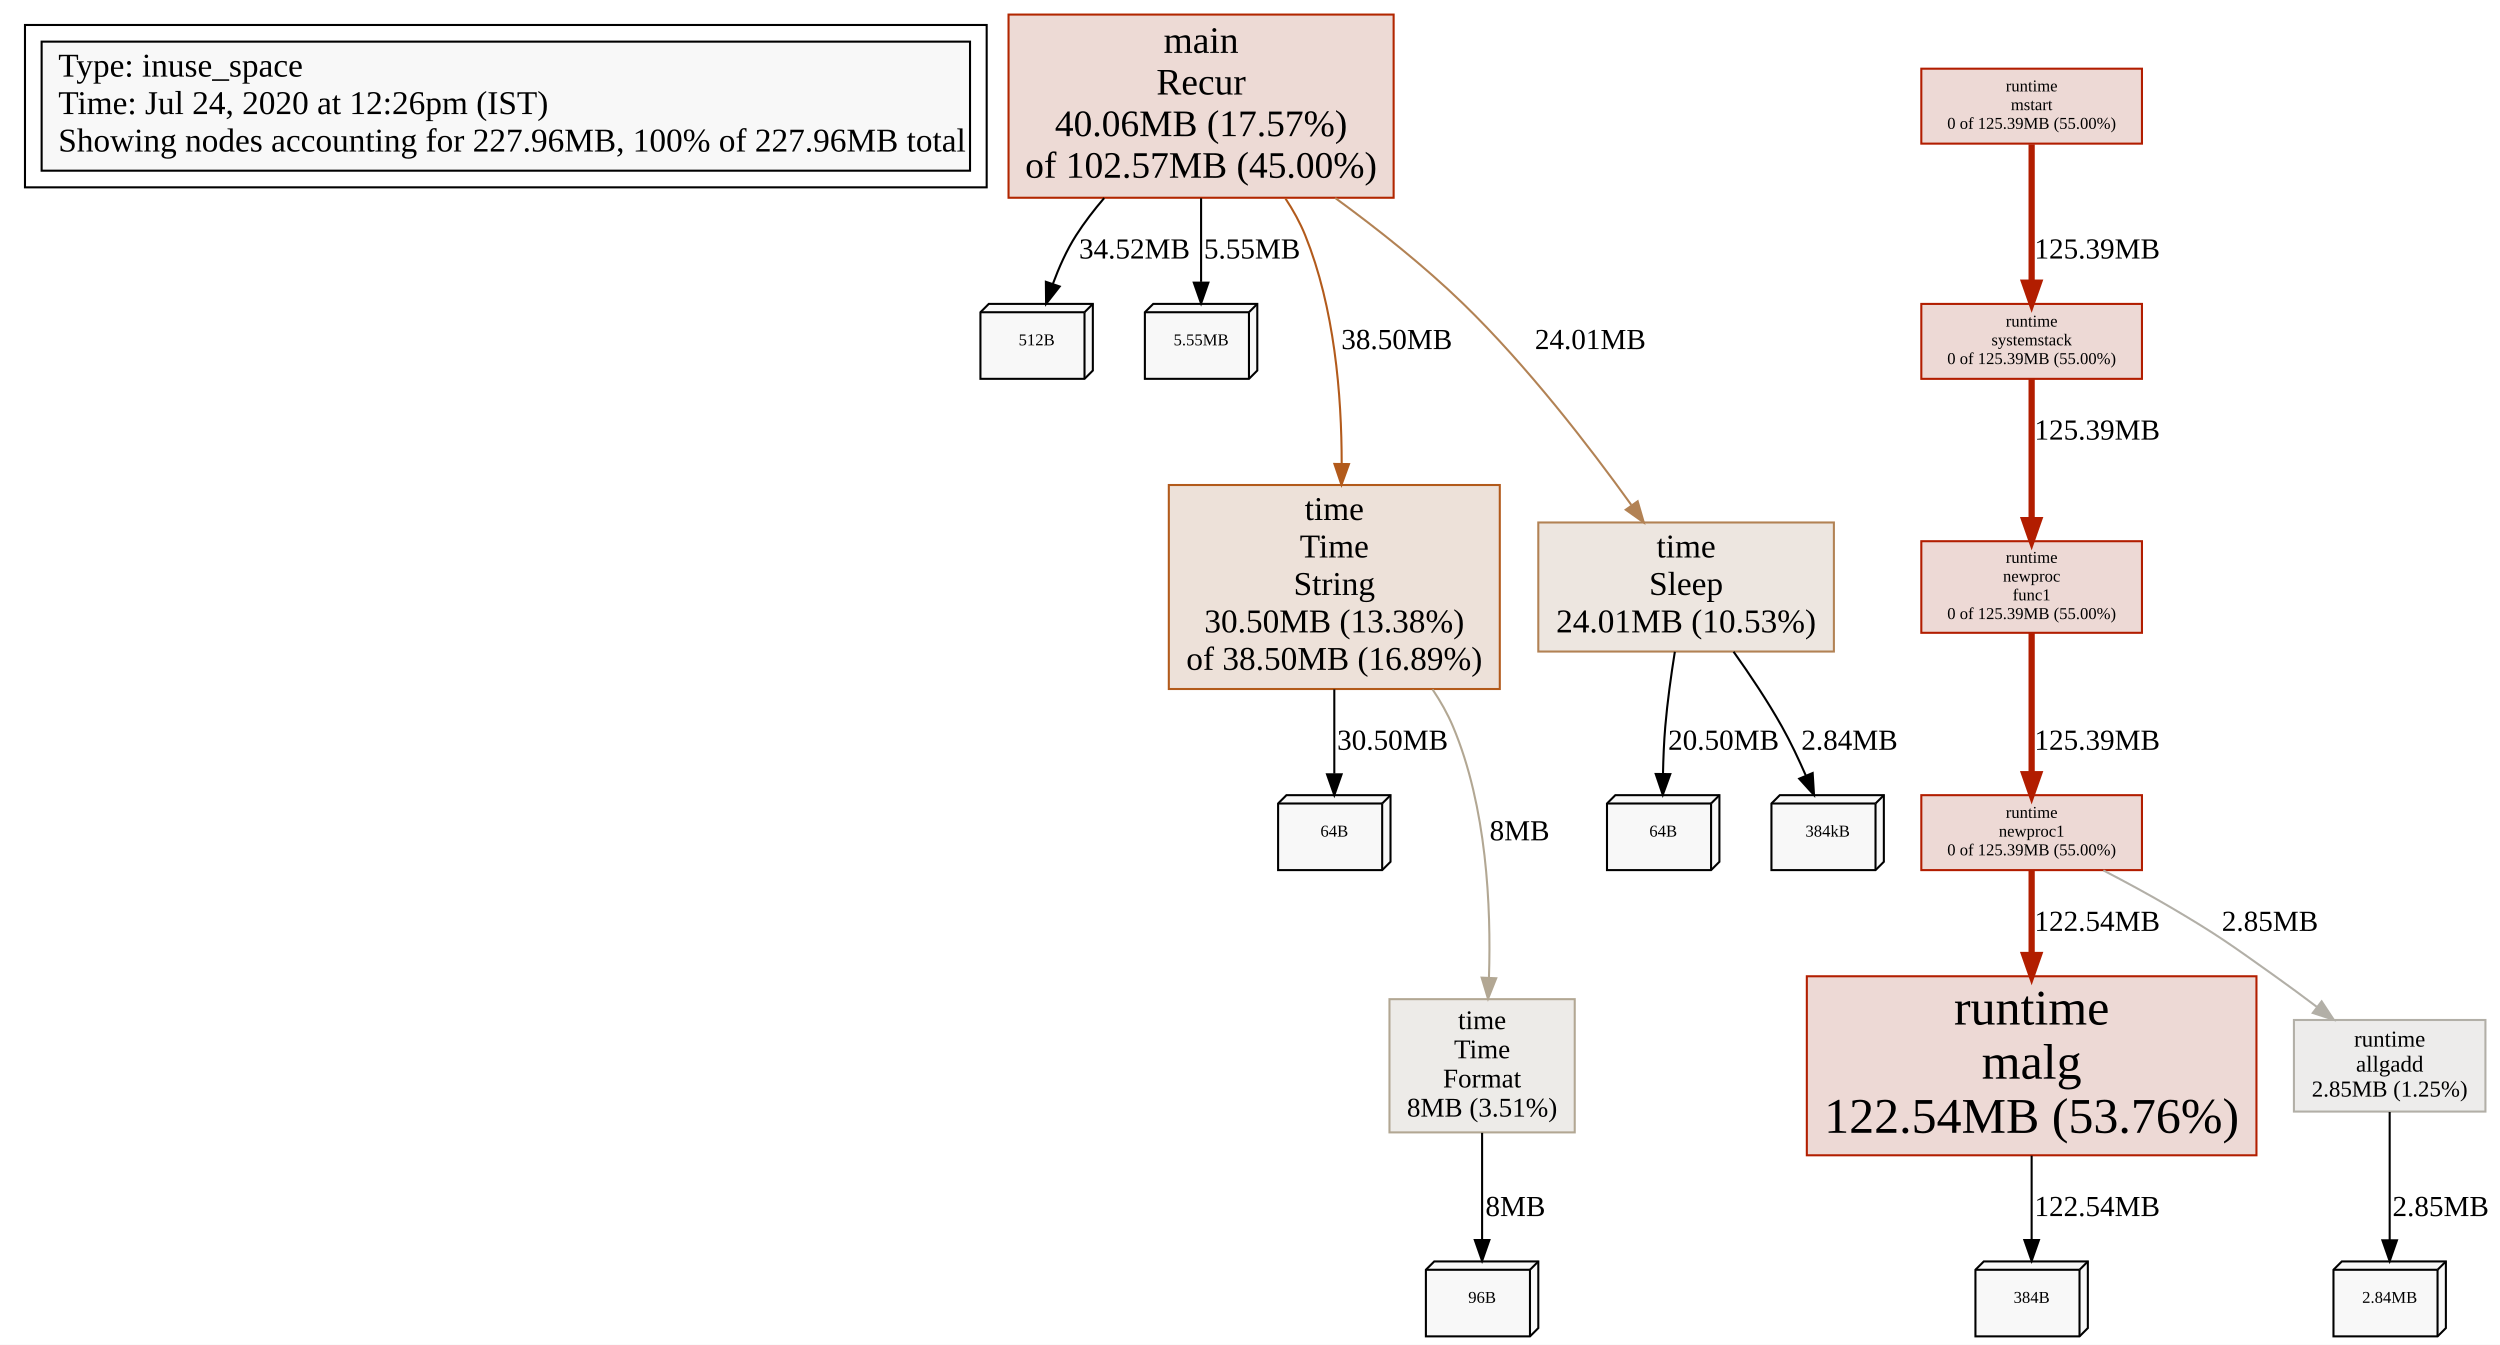
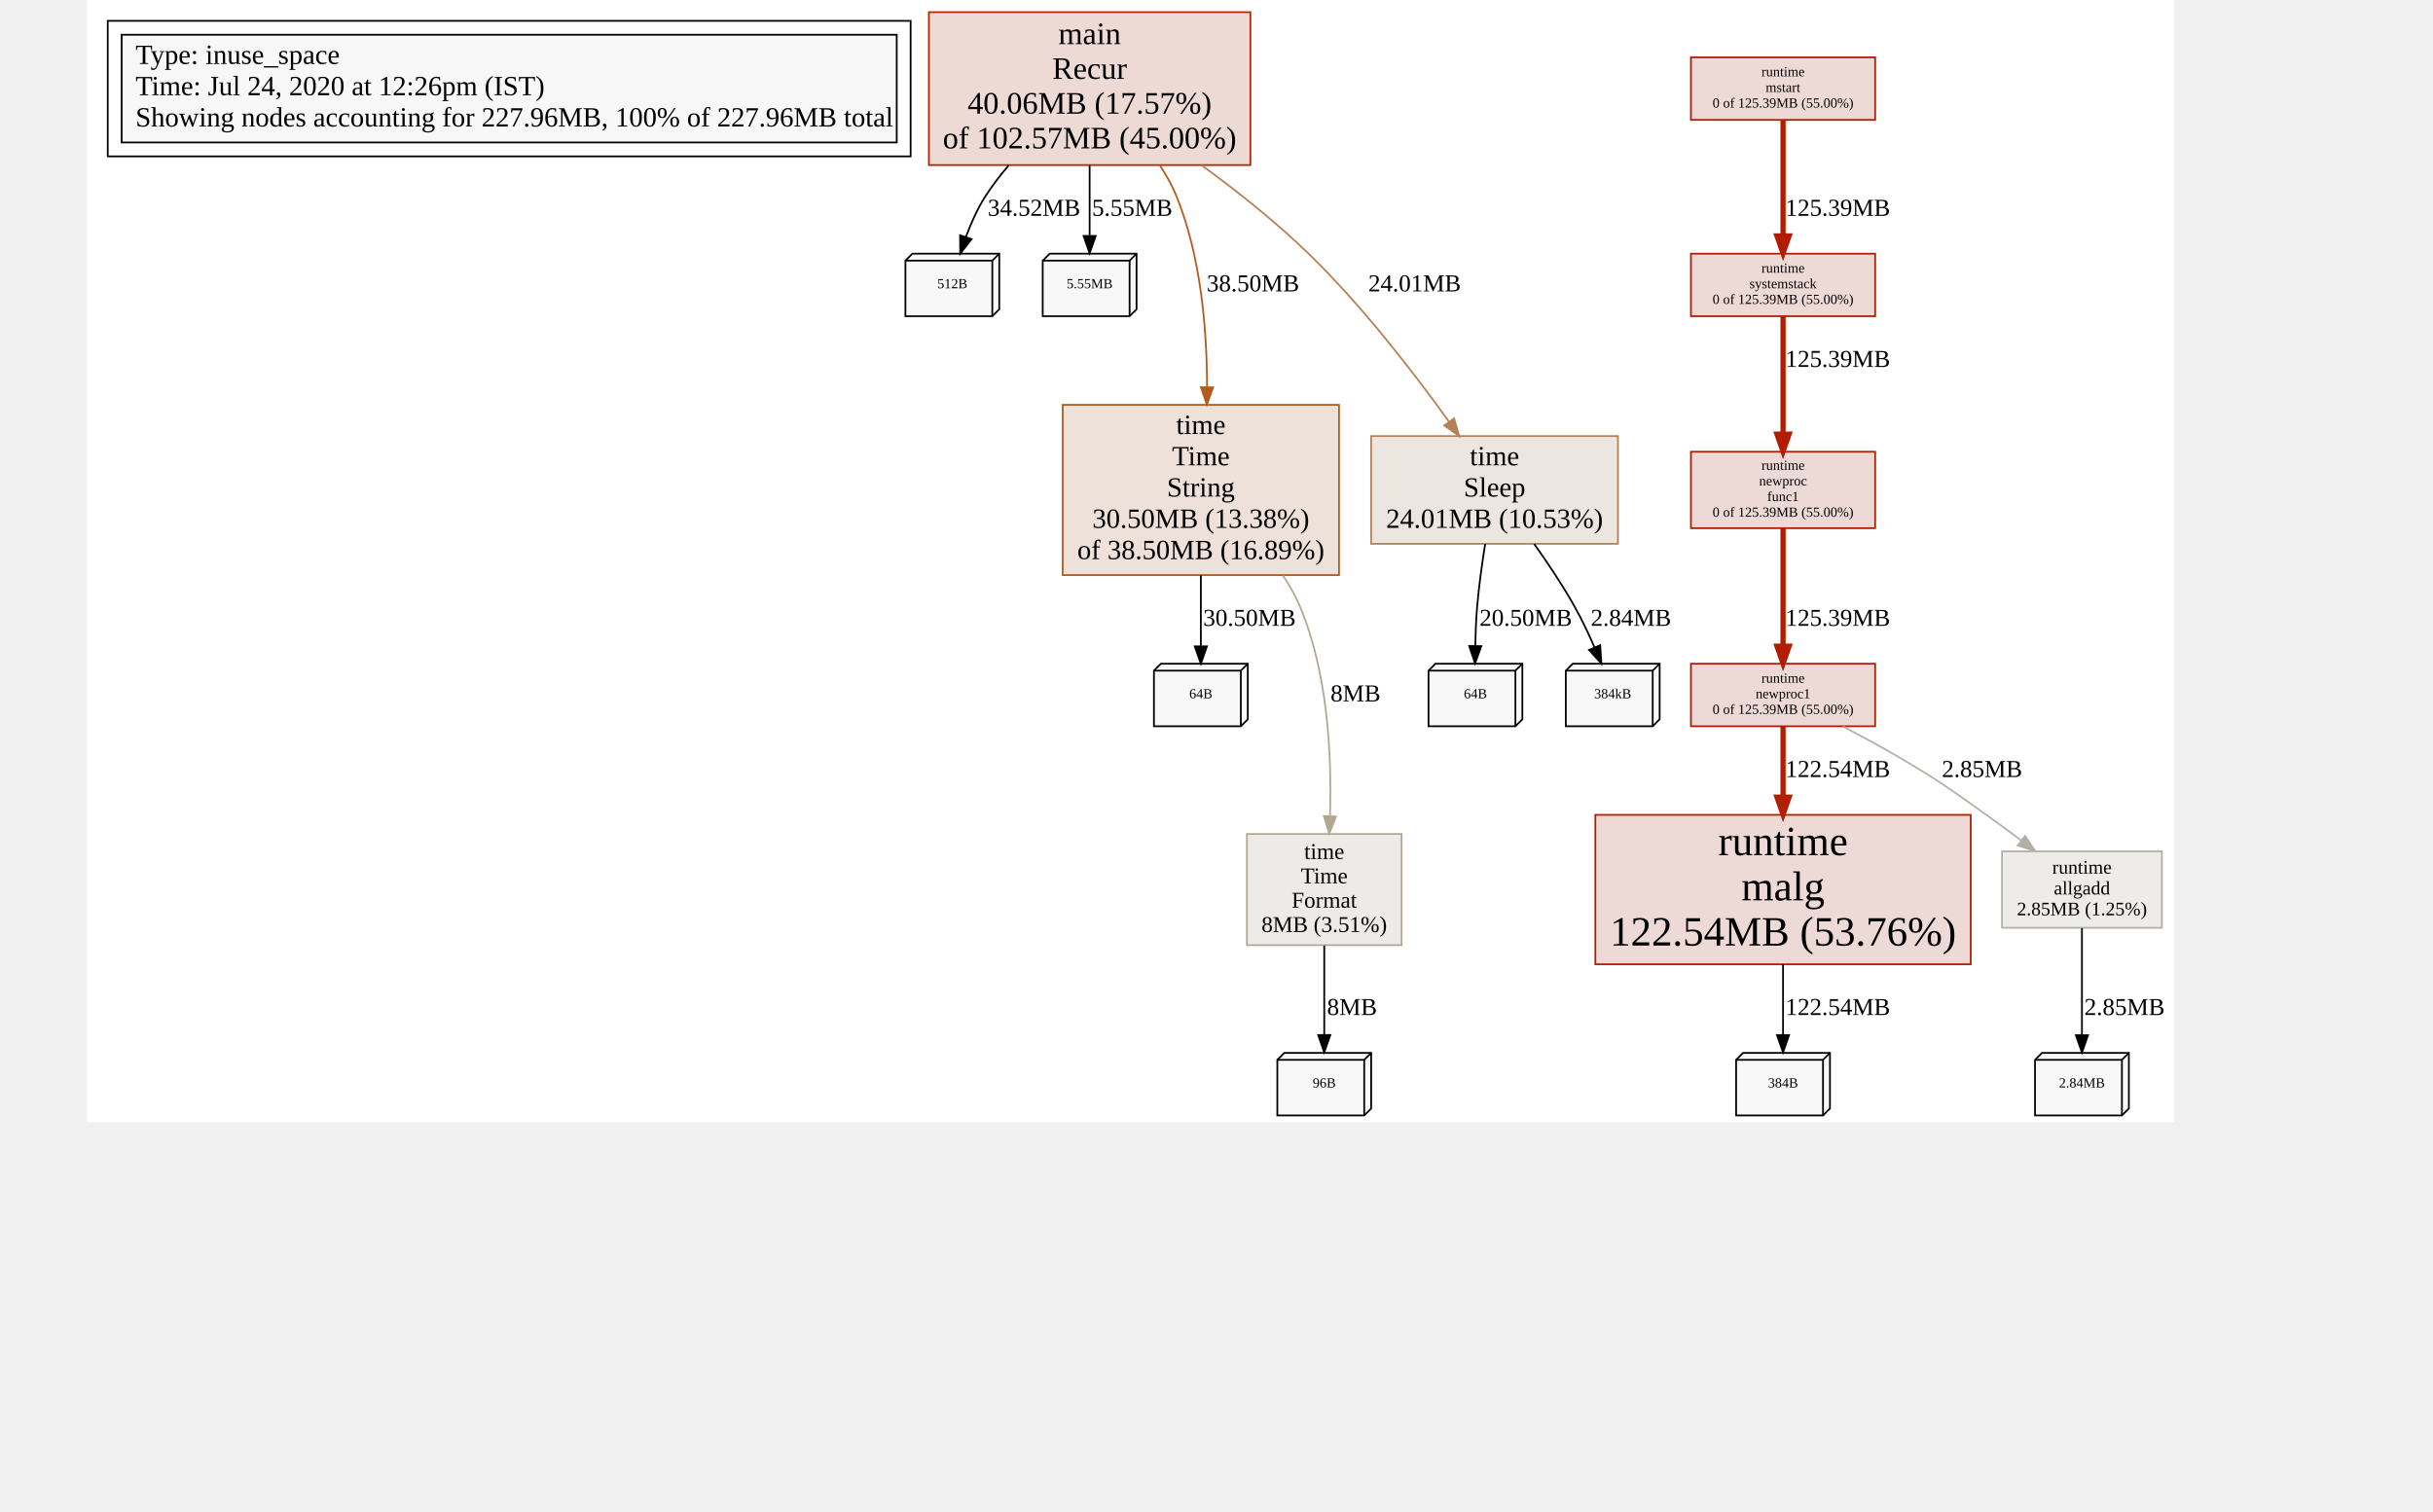
- <svg xmlns="http://www.w3.org/2000/svg" xmlns:xlink="http://www.w3.org/1999/xlink" width="100%" height="100%">
-   <g id="viewport" transform="scale(0.5,0.5) translate(0,0)">
+ <svg xmlns="http://www.w3.org/2000/svg" xmlns:xlink="http://www.w3.org/1999/xlink" width="1400pt" height="870pt" viewBox="0.00 0.00 1300 870">
+   <g id="viewport">
    <g id="graph0" class="graph" transform="scale(1 1) rotate(0) translate(4 642)">
      <polygon fill="white" stroke="none" points="-4,4 -4,-642 1197,-642 1197,4 -4,4" />
      <g id="clust1" class="cluster">
        <polygon fill="none" stroke="black" points="8,-552 8,-630 470,-630 470,-552 8,-552" />
      </g>
      <g id="node1" class="node">
        <polygon fill="#f8f8f8" stroke="black" points="462,-622 16,-622 16,-560 462,-560 462,-622" />
        <text text-anchor="start" x="24" y="-605.2" font-family="Times New Roman,serif" font-size="16.00">Type: inuse_space</text>
        <text text-anchor="start" x="24" y="-587.2" font-family="Times New Roman,serif" font-size="16.00">Time: Jul 24, 2020 at 12:26pm (IST)</text>
        <text text-anchor="start" x="24" y="-569.2" font-family="Times New Roman,serif" font-size="16.00">Showing nodes accounting for 227.96MB, 100% of 227.96MB total</text>
      </g>
      <g id="node1" class="node">
        <g id="a_node1">
          <a xlink:title="main.Recur (102.57MB)">
            <polygon fill="#eddad5" stroke="#b22600" points="665.5,-635 480.5,-635 480.5,-547 665.5,-547 665.5,-635" />
            <text text-anchor="middle" x="573" y="-616.6" font-family="Times New Roman,serif" font-size="18.00">main</text>
            <text text-anchor="middle" x="573" y="-596.6" font-family="Times New Roman,serif" font-size="18.00">Recur</text>
            <text text-anchor="middle" x="573" y="-576.6" font-family="Times New Roman,serif" font-size="18.00">40.06MB (17.57%)</text>
            <text text-anchor="middle" x="573" y="-556.6" font-family="Times New Roman,serif" font-size="18.00">of 102.57MB (45.00%)</text>
          </a>
        </g>
      </g>
      <g id="NN1_0" class="node">
        <g id="a_NN1_0">
          <a xlink:title="34.52MB">
            <polygon fill="#f8f8f8" stroke="black" points="521,-496 471,-496 467,-492 467,-460 517,-460 521,-464 521,-496" />
            <polyline fill="none" stroke="black" points="517,-492 467,-492 " />
            <polyline fill="none" stroke="black" points="517,-492 517,-460 " />
            <polyline fill="none" stroke="black" points="517,-492 521,-496 " />
            <text text-anchor="middle" x="494" y="-476.1" font-family="Times New Roman,serif" font-size="8.00">512B</text>
          </a>
        </g>
      </g>
      <g id="edge1" class="edge">
        <g id="a_edge1">
          <a xlink:title="34.52MB">
            <path fill="none" stroke="black" d="M526.459,-546.868C521.552,-541.144 516.929,-535.127 513,-529 508.419,-521.854 504.686,-513.437 501.781,-505.567" />
            <polygon fill="black" stroke="black" points="505.072,-504.372 498.542,-496.029 498.443,-506.623 505.072,-504.372" />
          </a>
        </g>
        <g id="a_edge1-label">
          <a xlink:title="34.52MB">
            <text text-anchor="middle" x="541" y="-517.8" font-family="Times New Roman,serif" font-size="14.00"> 34.52MB</text>
          </a>
        </g>
      </g>
      <g id="NN1_1" class="node">
        <g id="a_NN1_1">
          <a xlink:title="5.55MB">
            <polygon fill="#f8f8f8" stroke="black" points="600,-496 550,-496 546,-492 546,-460 596,-460 600,-464 600,-496" />
            <polyline fill="none" stroke="black" points="596,-492 546,-492 " />
            <polyline fill="none" stroke="black" points="596,-492 596,-460 " />
            <polyline fill="none" stroke="black" points="596,-492 600,-496 " />
            <text text-anchor="middle" x="573" y="-476.1" font-family="Times New Roman,serif" font-size="8.00">5.55MB</text>
          </a>
        </g>
      </g>
      <g id="edge2" class="edge">
        <g id="a_edge2">
          <a xlink:title="5.55MB">
            <path fill="none" stroke="black" d="M573,-546.767C573,-533.251 573,-518.714 573,-506.582" />
            <polygon fill="black" stroke="black" points="576.5,-506.216 573,-496.216 569.5,-506.216 576.5,-506.216" />
          </a>
        </g>
        <g id="a_edge2-label">
          <a xlink:title="5.55MB">
            <text text-anchor="middle" x="597.5" y="-517.8" font-family="Times New Roman,serif" font-size="14.00"> 5.55MB</text>
          </a>
        </g>
      </g>
      <g id="node4" class="node">
        <g id="a_node4">
          <a xlink:title="time.Time.String (38.50MB)">
            <polygon fill="#ede1d9" stroke="#b25a1b" points="716.5,-409 557.5,-409 557.5,-311 716.5,-311 716.5,-409" />
            <text text-anchor="middle" x="637" y="-392.2" font-family="Times New Roman,serif" font-size="16.00">time</text>
            <text text-anchor="middle" x="637" y="-374.2" font-family="Times New Roman,serif" font-size="16.00">Time</text>
            <text text-anchor="middle" x="637" y="-356.2" font-family="Times New Roman,serif" font-size="16.00">String</text>
            <text text-anchor="middle" x="637" y="-338.2" font-family="Times New Roman,serif" font-size="16.00">30.50MB (13.38%)</text>
            <text text-anchor="middle" x="637" y="-320.2" font-family="Times New Roman,serif" font-size="16.00">of 38.50MB (16.89%)</text>
          </a>
        </g>
      </g>
      <g id="edge13" class="edge">
        <g id="a_edge13">
          <a xlink:title="main.Recur -&gt; time.Time.String (38.50MB)">
            <path fill="none" stroke="#b25a1b" d="M613.498,-546.694C617.232,-541.044 620.532,-535.092 623,-529 637.041,-494.337 640.553,-452.421 640.549,-419.129" />
            <polygon fill="#b25a1b" stroke="#b25a1b" points="644.049,-419.054 640.443,-409.092 637.049,-419.128 644.049,-419.054" />
          </a>
        </g>
        <g id="a_edge13-label">
          <a xlink:title="main.Recur -&gt; time.Time.String (38.50MB)">
            <text text-anchor="middle" x="667" y="-474.3" font-family="Times New Roman,serif" font-size="14.00"> 38.50MB</text>
          </a>
        </g>
      </g>
      <g id="node5" class="node">
        <g id="a_node5">
          <a xlink:title="time.Sleep (24.01MB)">
            <polygon fill="#ede6e0" stroke="#b28254" points="877,-391 735,-391 735,-329 877,-329 877,-391" />
            <text text-anchor="middle" x="806" y="-374.2" font-family="Times New Roman,serif" font-size="16.00">time</text>
            <text text-anchor="middle" x="806" y="-356.2" font-family="Times New Roman,serif" font-size="16.00">Sleep</text>
            <text text-anchor="middle" x="806" y="-338.2" font-family="Times New Roman,serif" font-size="16.00">24.01MB (10.53%)</text>
          </a>
        </g>
      </g>
      <g id="edge14" class="edge">
        <g id="a_edge14">
          <a xlink:title="main.Recur -&gt; time.Sleep (24.01MB)">
            <path fill="none" stroke="#b28254" d="M637.43,-546.897C658.021,-531.85 680.303,-514.158 699,-496 729.622,-466.261 759.36,-427.717 779.681,-399.431" />
            <polygon fill="#b28254" stroke="#b28254" points="782.731,-401.181 785.675,-391.004 777.027,-397.124 782.731,-401.181" />
          </a>
        </g>
        <g id="a_edge14-label">
          <a xlink:title="main.Recur -&gt; time.Sleep (24.01MB)">
            <text text-anchor="middle" x="760" y="-474.3" font-family="Times New Roman,serif" font-size="14.00"> 24.01MB</text>
          </a>
        </g>
      </g>
      <g id="node2" class="node">
        <g id="a_node2">
          <a xlink:title="runtime.malg (122.54MB)">
            <polygon fill="#edd9d5" stroke="#b21e00" points="1080,-173 864,-173 864,-87 1080,-87 1080,-173" />
            <text text-anchor="middle" x="972" y="-149.8" font-family="Times New Roman,serif" font-size="24.00">runtime</text>
            <text text-anchor="middle" x="972" y="-123.8" font-family="Times New Roman,serif" font-size="24.00">malg</text>
            <text text-anchor="middle" x="972" y="-97.8" font-family="Times New Roman,serif" font-size="24.00">122.54MB (53.76%)</text>
          </a>
        </g>
      </g>
      <g id="NN2_0" class="node">
        <g id="a_NN2_0">
          <a xlink:title="122.54MB">
            <polygon fill="#f8f8f8" stroke="black" points="999,-36 949,-36 945,-32 945,-0 995,-0 999,-4 999,-36" />
            <polyline fill="none" stroke="black" points="995,-32 945,-32 " />
            <polyline fill="none" stroke="black" points="995,-32 995,-0 " />
            <polyline fill="none" stroke="black" points="995,-32 999,-36 " />
            <text text-anchor="middle" x="972" y="-16.1" font-family="Times New Roman,serif" font-size="8.00">384B</text>
          </a>
        </g>
      </g>
      <g id="edge3" class="edge">
        <g id="a_edge3">
          <a xlink:title="122.54MB">
            <path fill="none" stroke="black" d="M972,-86.786C972,-73.196 972,-58.504 972,-46.284" />
            <polygon fill="black" stroke="black" points="975.5,-46.271 972,-36.271 968.5,-46.271 975.5,-46.271" />
          </a>
        </g>
        <g id="a_edge3-label">
          <a xlink:title="122.54MB">
            <text text-anchor="middle" x="1003.5" y="-57.8" font-family="Times New Roman,serif" font-size="14.00"> 122.54MB</text>
          </a>
        </g>
      </g>
      <g id="node3" class="node">
        <g id="a_node3">
          <a xlink:title="runtime.mstart (125.39MB)">
            <polygon fill="#edd9d5" stroke="#b21d00" points="1025,-609 919,-609 919,-573 1025,-573 1025,-609" />
            <text text-anchor="middle" x="972" y="-598.1" font-family="Times New Roman,serif" font-size="8.00">runtime</text>
            <text text-anchor="middle" x="972" y="-589.1" font-family="Times New Roman,serif" font-size="8.00">mstart</text>
            <text text-anchor="middle" x="972" y="-580.1" font-family="Times New Roman,serif" font-size="8.00">0 of 125.39MB (55.00%)</text>
          </a>
        </g>
      </g>
      <g id="node10" class="node">
        <g id="a_node10">
          <a xlink:title="runtime.systemstack (125.39MB)">
            <polygon fill="#edd9d5" stroke="#b21d00" points="1025,-496 919,-496 919,-460 1025,-460 1025,-496" />
            <text text-anchor="middle" x="972" y="-485.1" font-family="Times New Roman,serif" font-size="8.00">runtime</text>
            <text text-anchor="middle" x="972" y="-476.1" font-family="Times New Roman,serif" font-size="8.00">systemstack</text>
            <text text-anchor="middle" x="972" y="-467.1" font-family="Times New Roman,serif" font-size="8.00">0 of 125.39MB (55.00%)</text>
          </a>
        </g>
      </g>
      <g id="edge9" class="edge">
        <g id="a_edge9">
          <a xlink:title="runtime.mstart -&gt; runtime.systemstack (125.39MB)">
            <path fill="none" stroke="#b21d00" stroke-width="3" d="M972,-572.656C972,-554.898 972,-527.04 972,-506.317" />
            <polygon fill="#b21d00" stroke="#b21d00" stroke-width="3" points="975.5,-506.222 972,-496.222 968.5,-506.222 975.5,-506.222" />
          </a>
        </g>
        <g id="a_edge9-label">
          <a xlink:title="runtime.mstart -&gt; runtime.systemstack (125.39MB)">
            <text text-anchor="middle" x="1003.5" y="-517.8" font-family="Times New Roman,serif" font-size="14.00"> 125.39MB</text>
          </a>
        </g>
      </g>
      <g id="NN4_0" class="node">
        <g id="a_NN4_0">
          <a xlink:title="30.50MB">
            <polygon fill="#f8f8f8" stroke="black" points="664,-260 614,-260 610,-256 610,-224 660,-224 664,-228 664,-260" />
            <polyline fill="none" stroke="black" points="660,-256 610,-256 " />
            <polyline fill="none" stroke="black" points="660,-256 660,-224 " />
            <polyline fill="none" stroke="black" points="660,-256 664,-260 " />
            <text text-anchor="middle" x="637" y="-240.1" font-family="Times New Roman,serif" font-size="8.00">64B</text>
          </a>
        </g>
      </g>
      <g id="edge4" class="edge">
        <g id="a_edge4">
          <a xlink:title="30.50MB">
            <path fill="none" stroke="black" d="M637,-310.813C637,-296.992 637,-282.406 637,-270.317" />
            <polygon fill="black" stroke="black" points="640.5,-270.01 637,-260.01 633.5,-270.01 640.5,-270.01" />
          </a>
        </g>
        <g id="a_edge4-label">
          <a xlink:title="30.50MB">
            <text text-anchor="middle" x="665" y="-281.8" font-family="Times New Roman,serif" font-size="14.00"> 30.50MB</text>
          </a>
        </g>
      </g>
      <g id="node7" class="node">
        <g id="a_node7">
          <a xlink:title="time.Time.Format (8MB)">
            <polygon fill="#edebe8" stroke="#b2a793" points="752.5,-162 663.5,-162 663.5,-98 752.5,-98 752.5,-162" />
            <text text-anchor="middle" x="708" y="-147.6" font-family="Times New Roman,serif" font-size="13.00">time</text>
            <text text-anchor="middle" x="708" y="-133.6" font-family="Times New Roman,serif" font-size="13.00">Time</text>
            <text text-anchor="middle" x="708" y="-119.6" font-family="Times New Roman,serif" font-size="13.00">Format</text>
            <text text-anchor="middle" x="708" y="-105.6" font-family="Times New Roman,serif" font-size="13.00">8MB (3.51%)</text>
          </a>
        </g>
      </g>
      <g id="edge15" class="edge">
        <g id="a_edge15">
          <a xlink:title="time.Time.String -&gt; time.Time.Format (8MB)">
            <path fill="none" stroke="#b2a793" d="M684.199,-310.806C688.027,-305.115 691.41,-299.138 694,-293 710.241,-254.51 712.383,-206.386 711.3,-172.628" />
            <polygon fill="#b2a793" stroke="#b2a793" points="714.778,-172.042 710.849,-162.202 707.785,-172.344 714.778,-172.042" />
          </a>
        </g>
        <g id="a_edge15-label">
          <a xlink:title="time.Time.String -&gt; time.Time.Format (8MB)">
            <text text-anchor="middle" x="726" y="-238.3" font-family="Times New Roman,serif" font-size="14.00"> 8MB</text>
          </a>
        </g>
      </g>
      <g id="NN5_0" class="node">
        <g id="a_NN5_0">
          <a xlink:title="20.50MB">
            <polygon fill="#f8f8f8" stroke="black" points="822,-260 772,-260 768,-256 768,-224 818,-224 822,-228 822,-260" />
            <polyline fill="none" stroke="black" points="818,-256 768,-256 " />
            <polyline fill="none" stroke="black" points="818,-256 818,-224 " />
            <polyline fill="none" stroke="black" points="818,-256 822,-260 " />
            <text text-anchor="middle" x="795" y="-240.1" font-family="Times New Roman,serif" font-size="8.00">64B</text>
          </a>
        </g>
      </g>
      <g id="edge5" class="edge">
        <g id="a_edge5">
          <a xlink:title="20.50MB">
            <path fill="none" stroke="black" d="M800.589,-328.87C798.798,-317.648 797.006,-304.778 796,-293 795.375,-285.677 795.054,-277.729 794.904,-270.371" />
            <polygon fill="black" stroke="black" points="798.401,-270.114 794.792,-260.153 791.402,-270.191 798.401,-270.114" />
          </a>
        </g>
        <g id="a_edge5-label">
          <a xlink:title="20.50MB">
            <text text-anchor="middle" x="824" y="-281.8" font-family="Times New Roman,serif" font-size="14.00"> 20.50MB</text>
          </a>
        </g>
      </g>
      <g id="NN5_1" class="node">
        <g id="a_NN5_1">
          <a xlink:title="2.84MB">
            <polygon fill="#f8f8f8" stroke="black" points="901,-260 851,-260 847,-256 847,-224 897,-224 901,-228 901,-260" />
            <polyline fill="none" stroke="black" points="897,-256 847,-256 " />
            <polyline fill="none" stroke="black" points="897,-256 897,-224 " />
            <polyline fill="none" stroke="black" points="897,-256 901,-260 " />
            <text text-anchor="middle" x="874" y="-240.1" font-family="Times New Roman,serif" font-size="8.00">384kB</text>
          </a>
        </g>
      </g>
      <g id="edge6" class="edge">
        <g id="a_edge6">
          <a xlink:title="2.84MB">
            <path fill="none" stroke="black" d="M828.809,-328.912C836.647,-317.913 845.162,-305.179 852,-293 856.179,-285.558 860.138,-277.168 863.516,-269.418" />
            <polygon fill="black" stroke="black" points="866.801,-270.636 867.457,-260.061 860.35,-267.919 866.801,-270.636" />
          </a>
        </g>
        <g id="a_edge6-label">
          <a xlink:title="2.84MB">
            <text text-anchor="middle" x="884.5" y="-281.8" font-family="Times New Roman,serif" font-size="14.00"> 2.84MB</text>
          </a>
        </g>
      </g>
      <g id="node6" class="node">
        <g id="a_node6">
          <a xlink:title="runtime.newproc1 (125.39MB)">
            <polygon fill="#edd9d5" stroke="#b21d00" points="1025,-260 919,-260 919,-224 1025,-224 1025,-260" />
            <text text-anchor="middle" x="972" y="-249.1" font-family="Times New Roman,serif" font-size="8.00">runtime</text>
            <text text-anchor="middle" x="972" y="-240.1" font-family="Times New Roman,serif" font-size="8.00">newproc1</text>
            <text text-anchor="middle" x="972" y="-231.1" font-family="Times New Roman,serif" font-size="8.00">0 of 125.39MB (55.00%)</text>
          </a>
        </g>
      </g>
      <g id="edge12" class="edge">
        <g id="a_edge12">
          <a xlink:title="runtime.newproc1 -&gt; runtime.malg (122.54MB)">
            <path fill="none" stroke="#b21e00" stroke-width="3" d="M972,-223.813C972,-212.815 972,-197.909 972,-183.262" />
            <polygon fill="#b21e00" stroke="#b21e00" stroke-width="3" points="975.5,-183.214 972,-173.214 968.5,-183.214 975.5,-183.214" />
          </a>
        </g>
        <g id="a_edge12-label">
          <a xlink:title="runtime.newproc1 -&gt; runtime.malg (122.54MB)">
            <text text-anchor="middle" x="1003.5" y="-194.8" font-family="Times New Roman,serif" font-size="14.00"> 122.54MB</text>
          </a>
        </g>
      </g>
      <g id="node8" class="node">
        <g id="a_node8">
          <a xlink:title="runtime.allgadd (2.85MB)">
            <polygon fill="#edeceb" stroke="#b2afa7" points="1190,-152 1098,-152 1098,-108 1190,-108 1190,-152" />
            <text text-anchor="middle" x="1144" y="-139.2" font-family="Times New Roman,serif" font-size="11.00">runtime</text>
            <text text-anchor="middle" x="1144" y="-127.2" font-family="Times New Roman,serif" font-size="11.00">allgadd</text>
            <text text-anchor="middle" x="1144" y="-115.2" font-family="Times New Roman,serif" font-size="11.00">2.85MB (1.25%)</text>
          </a>
        </g>
      </g>
      <g id="edge16" class="edge">
        <g id="a_edge16">
          <a xlink:title="runtime.newproc1 -&gt; runtime.allgadd (2.85MB)">
            <path fill="none" stroke="#b2afa7" d="M1006.45,-223.857C1017.02,-218.372 1028.6,-212.128 1039,-206 1061.94,-192.485 1067.3,-188.422 1089,-173 1095.54,-168.352 1102.41,-163.27 1109,-158.297" />
            <polygon fill="#b2afa7" stroke="#b2afa7" points="1111.31,-160.94 1117.14,-152.097 1107.06,-155.371 1111.31,-160.94" />
          </a>
        </g>
        <g id="a_edge16-label">
          <a xlink:title="runtime.newproc1 -&gt; runtime.allgadd (2.85MB)">
            <text text-anchor="middle" x="1086.5" y="-194.8" font-family="Times New Roman,serif" font-size="14.00"> 2.85MB</text>
          </a>
        </g>
      </g>
      <g id="NN7_0" class="node">
        <g id="a_NN7_0">
          <a xlink:title="8MB">
            <polygon fill="#f8f8f8" stroke="black" points="735,-36 685,-36 681,-32 681,-0 731,-0 735,-4 735,-36" />
            <polyline fill="none" stroke="black" points="731,-32 681,-32 " />
            <polyline fill="none" stroke="black" points="731,-32 731,-0 " />
            <polyline fill="none" stroke="black" points="731,-32 735,-36 " />
            <text text-anchor="middle" x="708" y="-16.1" font-family="Times New Roman,serif" font-size="8.00">96B</text>
          </a>
        </g>
      </g>
      <g id="edge7" class="edge">
        <g id="a_edge7">
          <a xlink:title="8MB">
            <path fill="none" stroke="black" d="M708,-97.773C708,-81.568 708,-61.954 708,-46.351" />
            <polygon fill="black" stroke="black" points="711.5,-46.282 708,-36.282 704.5,-46.282 711.5,-46.282" />
          </a>
        </g>
        <g id="a_edge7-label">
          <a xlink:title="8MB">
            <text text-anchor="middle" x="724" y="-57.8" font-family="Times New Roman,serif" font-size="14.00"> 8MB</text>
          </a>
        </g>
      </g>
      <g id="NN8_0" class="node">
        <g id="a_NN8_0">
          <a xlink:title="2.85MB">
            <polygon fill="#f8f8f8" stroke="black" points="1171,-36 1121,-36 1117,-32 1117,-0 1167,-0 1171,-4 1171,-36" />
            <polyline fill="none" stroke="black" points="1167,-32 1117,-32 " />
            <polyline fill="none" stroke="black" points="1167,-32 1167,-0 " />
            <polyline fill="none" stroke="black" points="1167,-32 1171,-36 " />
            <text text-anchor="middle" x="1144" y="-16.1" font-family="Times New Roman,serif" font-size="8.00">2.84MB</text>
          </a>
        </g>
      </g>
      <g id="edge8" class="edge">
        <g id="a_edge8">
          <a xlink:title="2.85MB">
            <path fill="none" stroke="black" d="M1144,-107.791C1144,-90.278 1144,-65.304 1144,-46.3" />
            <polygon fill="black" stroke="black" points="1147.5,-46.172 1144,-36.172 1140.5,-46.172 1147.5,-46.172" />
          </a>
        </g>
        <g id="a_edge8-label">
          <a xlink:title="2.85MB">
            <text text-anchor="middle" x="1168.5" y="-57.8" font-family="Times New Roman,serif" font-size="14.00"> 2.85MB</text>
          </a>
        </g>
      </g>
      <g id="node9" class="node">
        <g id="a_node9">
          <a xlink:title="runtime.newproc.func1 (125.39MB)">
            <polygon fill="#edd9d5" stroke="#b21d00" points="1025,-382 919,-382 919,-338 1025,-338 1025,-382" />
            <text text-anchor="middle" x="972" y="-371.6" font-family="Times New Roman,serif" font-size="8.00">runtime</text>
            <text text-anchor="middle" x="972" y="-362.6" font-family="Times New Roman,serif" font-size="8.00">newproc</text>
            <text text-anchor="middle" x="972" y="-353.6" font-family="Times New Roman,serif" font-size="8.00">func1</text>
            <text text-anchor="middle" x="972" y="-344.6" font-family="Times New Roman,serif" font-size="8.00">0 of 125.39MB (55.00%)</text>
          </a>
        </g>
      </g>
      <g id="edge10" class="edge">
        <g id="a_edge10">
          <a xlink:title="runtime.newproc.func1 -&gt; runtime.newproc1 (125.39MB)">
            <path fill="none" stroke="#b21d00" stroke-width="3" d="M972,-337.993C972,-318.979 972,-290.861 972,-270.147" />
            <polygon fill="#b21d00" stroke="#b21d00" stroke-width="3" points="975.5,-270.078 972,-260.078 968.5,-270.078 975.5,-270.078" />
          </a>
        </g>
        <g id="a_edge10-label">
          <a xlink:title="runtime.newproc.func1 -&gt; runtime.newproc1 (125.39MB)">
            <text text-anchor="middle" x="1003.5" y="-281.8" font-family="Times New Roman,serif" font-size="14.00"> 125.39MB</text>
          </a>
        </g>
      </g>
      <g id="edge11" class="edge">
        <g id="a_edge11">
          <a xlink:title="runtime.systemstack -&gt; runtime.newproc.func1 (125.39MB)">
            <path fill="none" stroke="#b21d00" stroke-width="3" d="M972,-459.884C972,-442.119 972,-413.944 972,-392.205" />
            <polygon fill="#b21d00" stroke="#b21d00" stroke-width="3" points="975.5,-392.124 972,-382.124 968.5,-392.125 975.5,-392.124" />
          </a>
        </g>
        <g id="a_edge11-label">
          <a xlink:title="runtime.systemstack -&gt; runtime.newproc.func1 (125.39MB)">
            <text text-anchor="middle" x="1003.5" y="-430.8" font-family="Times New Roman,serif" font-size="14.00"> 125.39MB</text>
          </a>
        </g>
      </g>
    </g>
  </g>
</svg>
